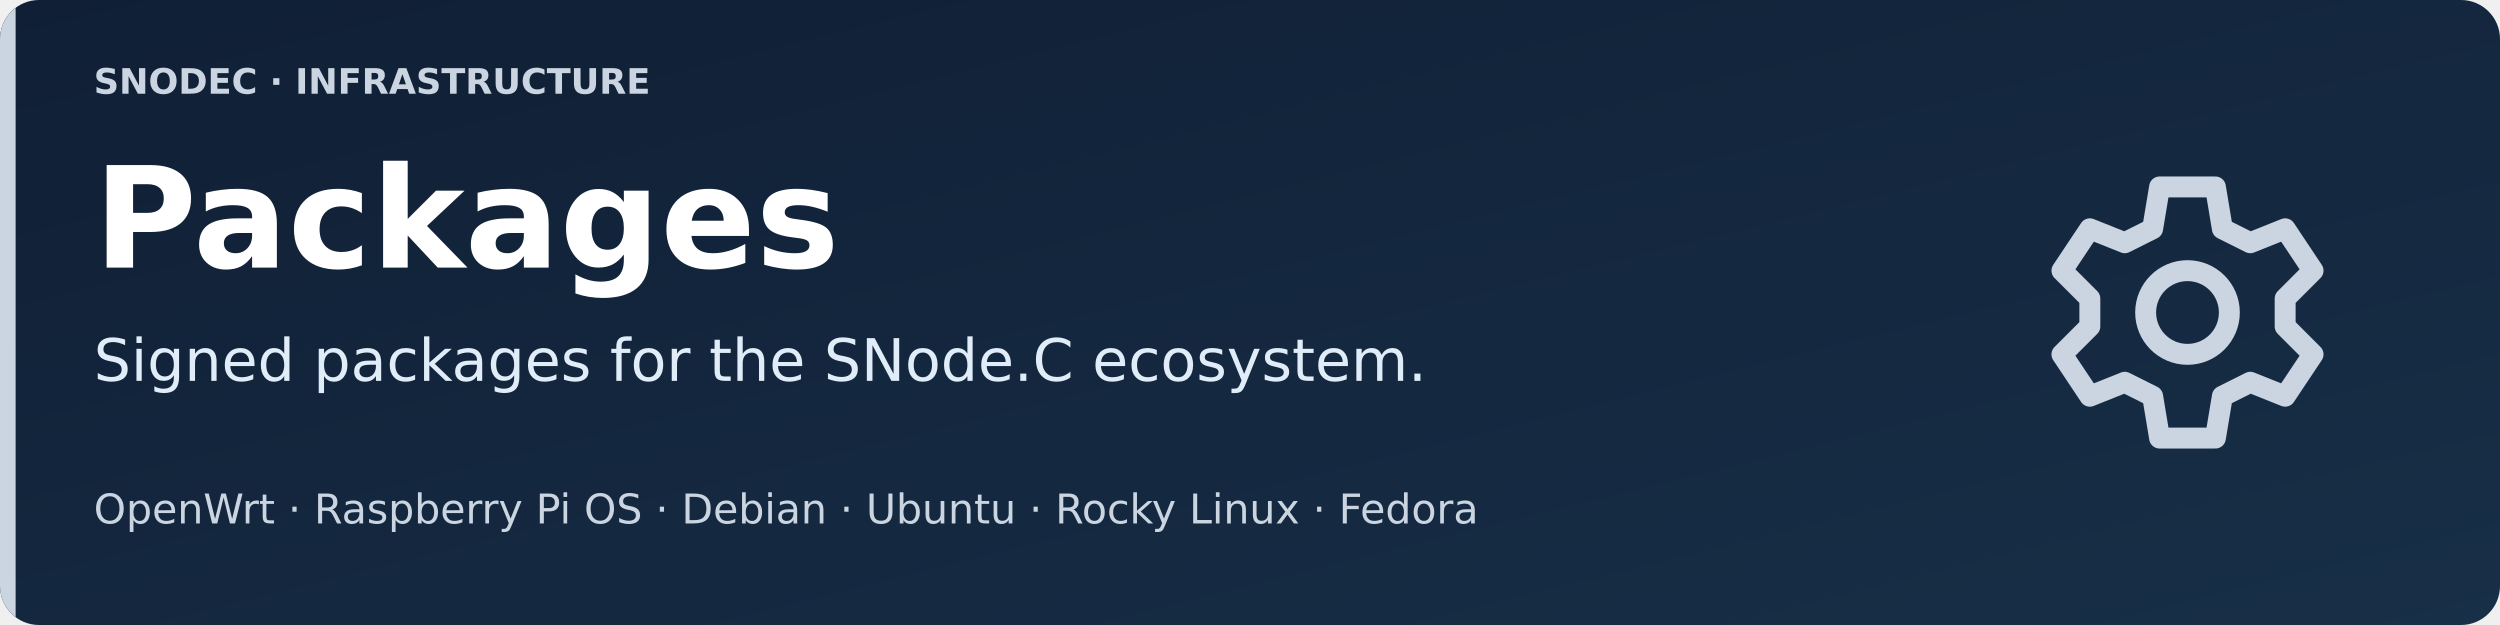
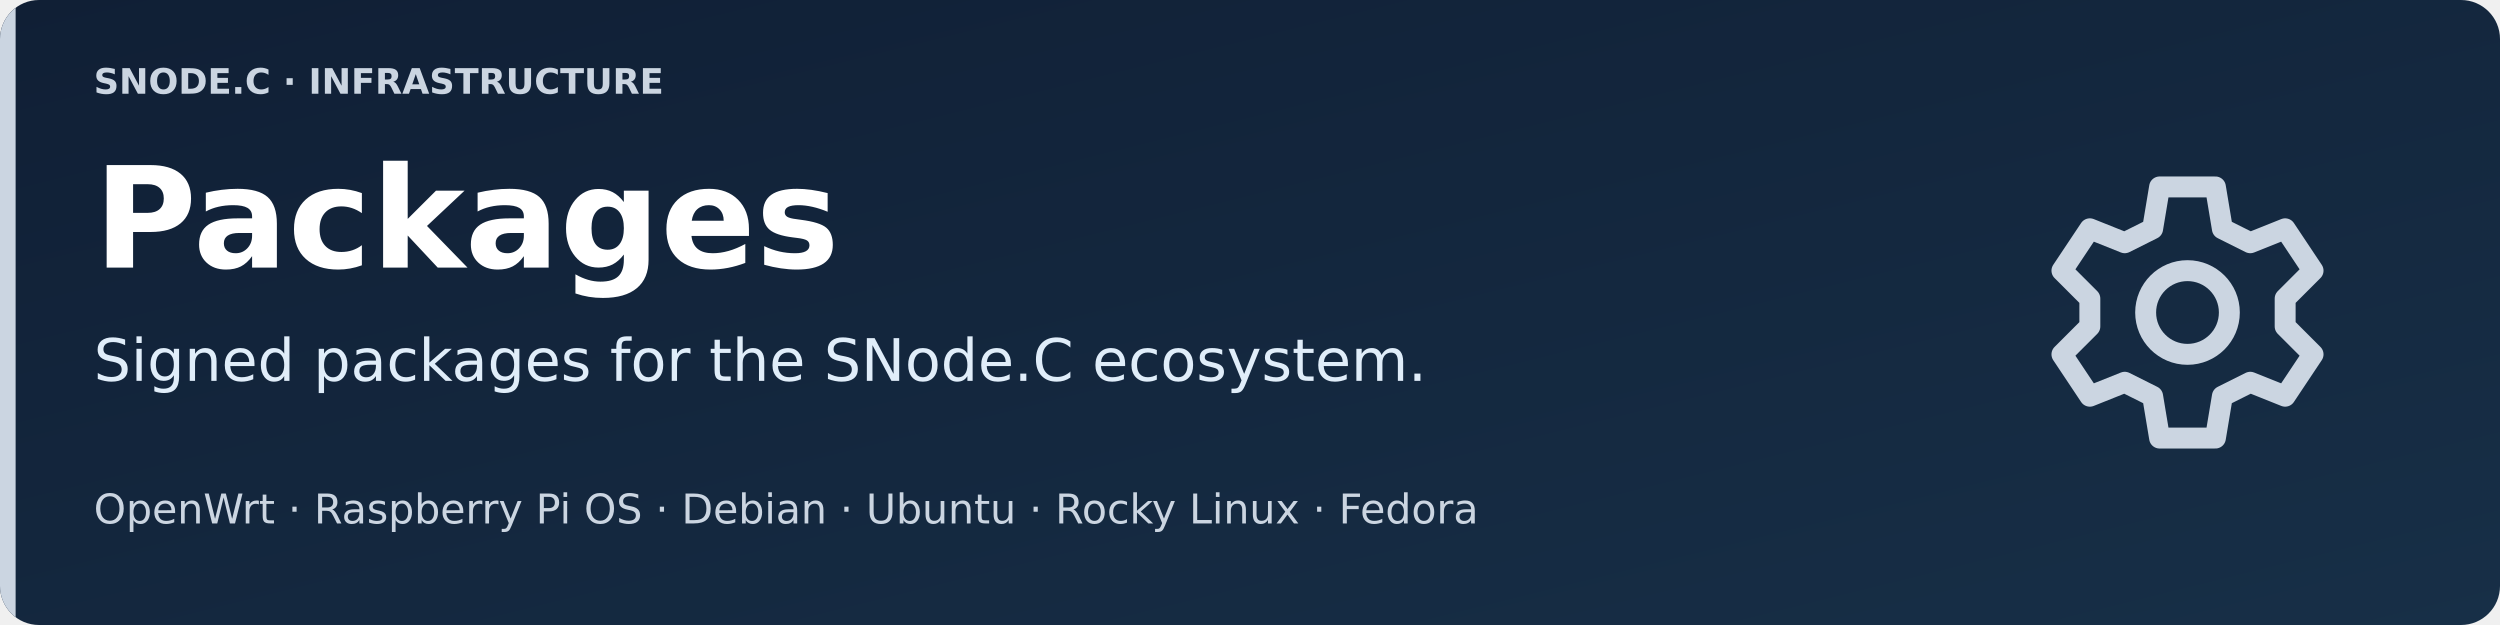
<svg xmlns="http://www.w3.org/2000/svg" width="1280" height="320" viewBox="0 0 1280 320" role="img" aria-labelledby="title description">
  <defs>
    <linearGradient id="background" x2="1" y2="1">
      <stop stop-color="#101f35" />
      <stop offset="1" stop-color="#172f47" />
    </linearGradient>
    <clipPath id="banner-outline-clip">
      <use href="#banner-outline" />
    </clipPath>
  </defs>
  <rect id="banner-outline" width="1280" height="320" rx="20" fill="url(#background)" />
  <g clip-path="url(#banner-outline-clip)">
    <rect width="8" height="320" fill="#cbd5e1" />
  </g>
  <g font-family="DejaVu Sans,Verdana,sans-serif">
-     <text x="48" y="48" font-size="18" font-weight="700" fill="#cbd5e1">SNODEC · INFRASTRUCTURE</text>
+     <text x="48" y="48" font-size="18" font-weight="700" fill="#cbd5e1">SNODE.C · INFRASTRUCTURE</text>
    <text x="48" y="137" font-size="72" font-weight="700" fill="#ffffff">Packages</text>
    <text x="48" y="195" font-size="30" font-weight="400" fill="#e0edf9">Signed packages for the SNode.C ecosystem.</text>
    <text x="48" y="268" font-size="21" font-weight="400" fill="#cbd5e1">OpenWrt · Raspberry Pi OS · Debian · Ubuntu · Rocky Linux · Fedora</text>
  </g>
  <g transform="translate(1120 160) scale(7.14286) translate(-12 -12)">
    <g fill="none" stroke="#cbd5e1" stroke-width="1.5" stroke-linecap="round" stroke-linejoin="round">
      <path d="m10 3-.5 3-2 1-2.5-1-2 3 2 2v2l-2 2 2 3 2.5-1 2 1 .5 3h4l.5-3 2-1 2.5 1 2-3-2-2v-2l2-2-2-3-2.5 1-2-1L14 3Z" />
      <circle cx="12" cy="12" r="3" />
    </g>
  </g>
</svg>
